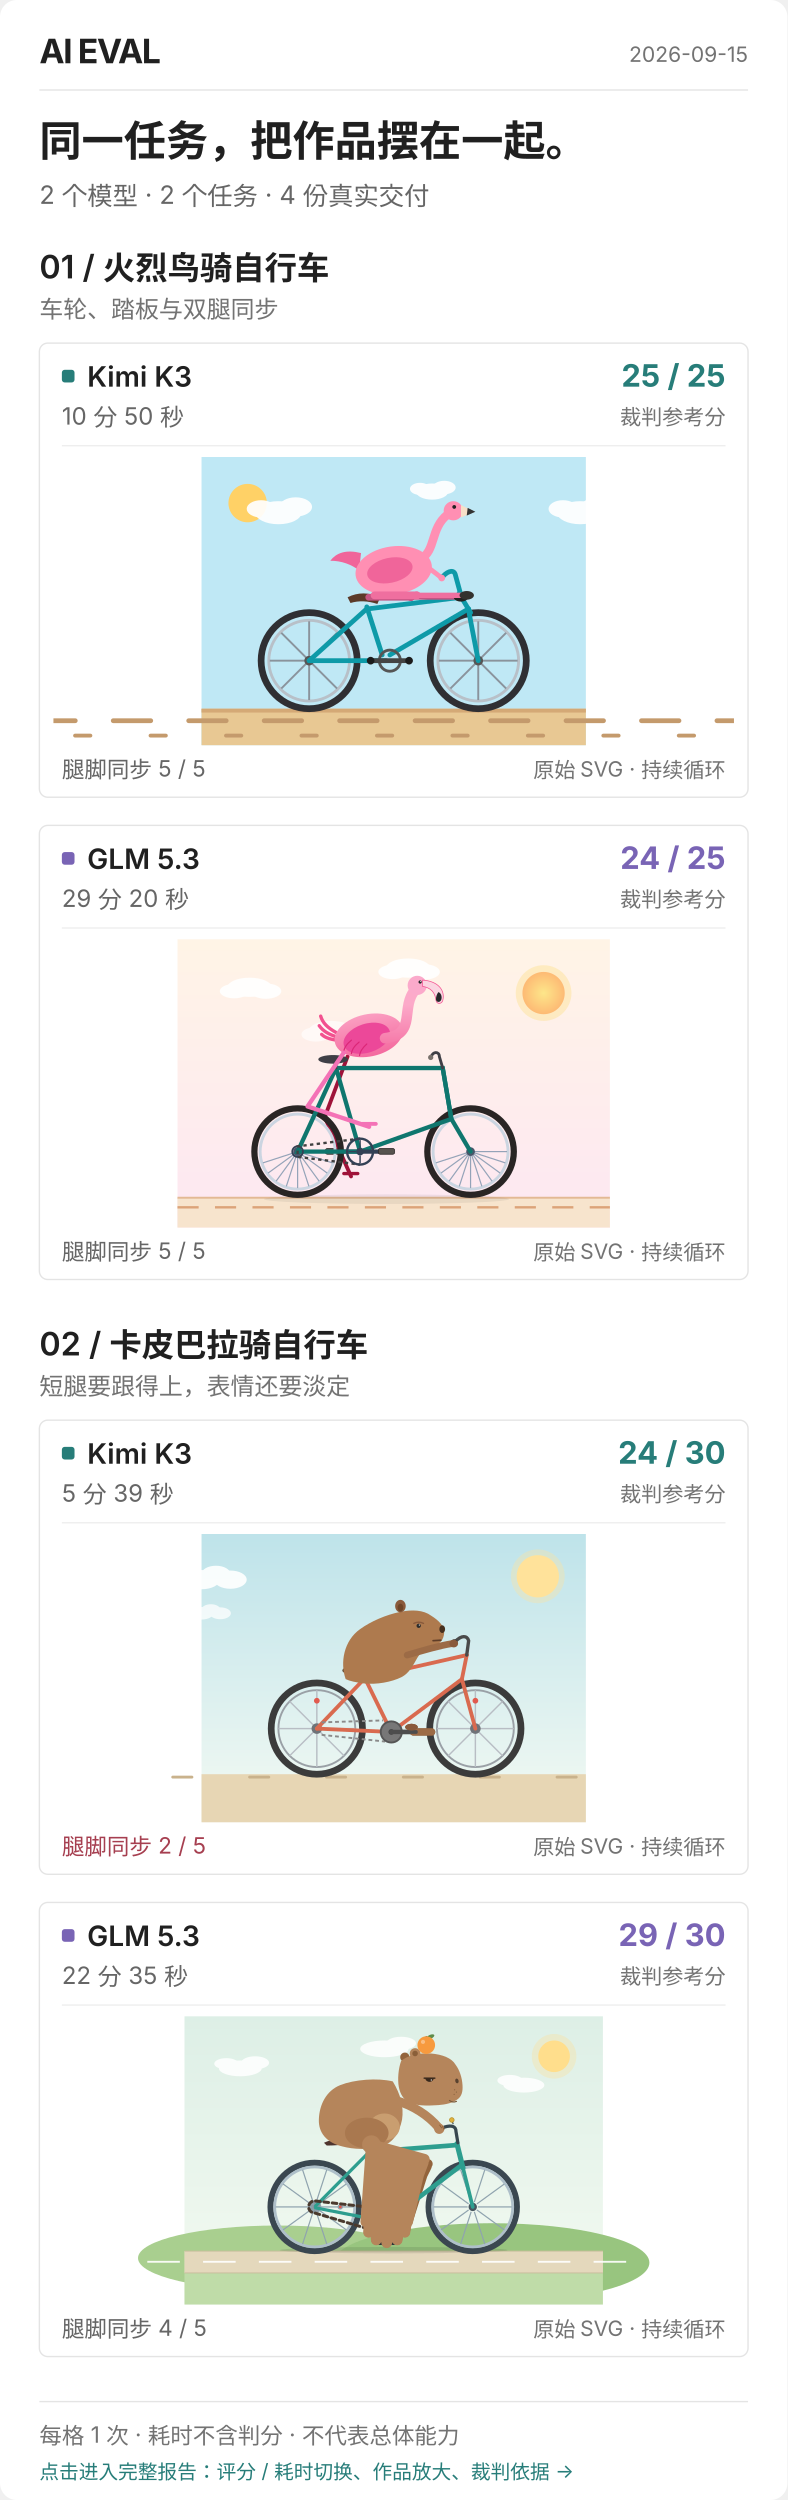
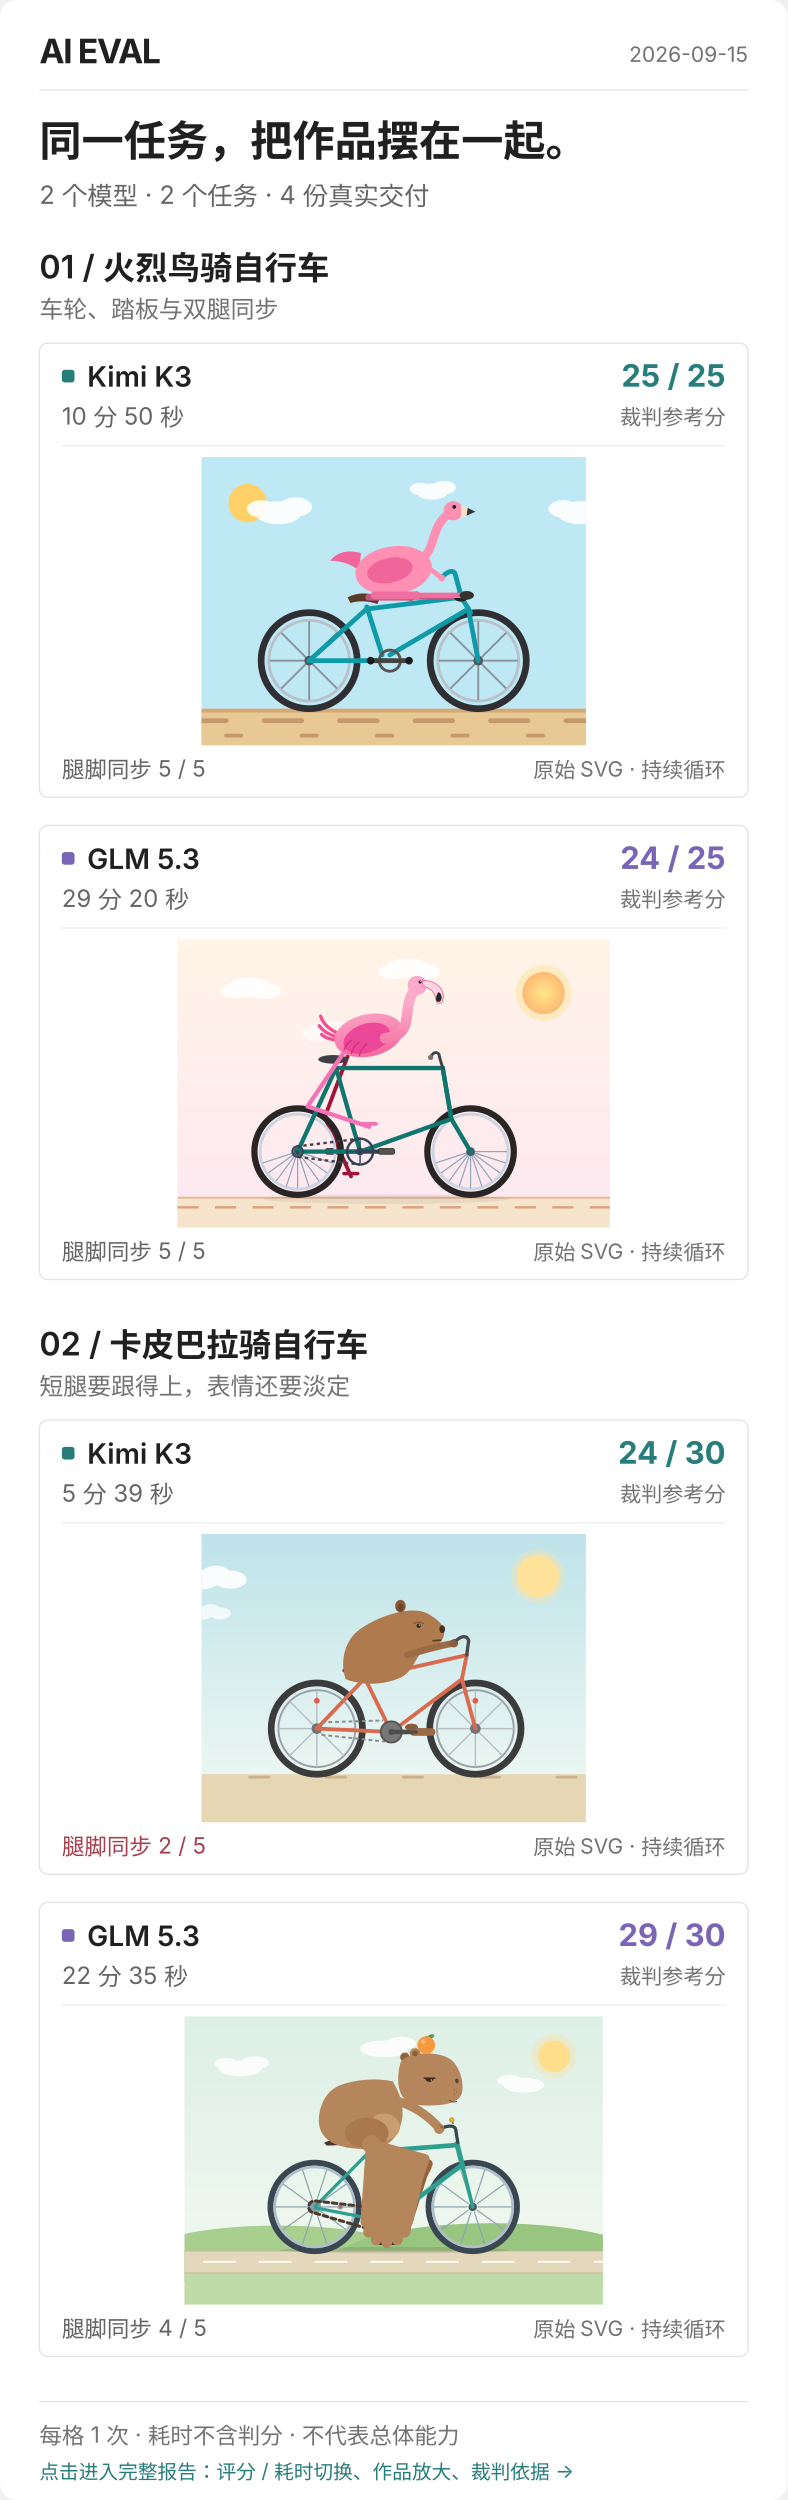
<svg xmlns="http://www.w3.org/2000/svg" viewBox="0 0 560 1778" width="560" height="1778" role="img" aria-labelledby="showcase-title showcase-description" font-family="-apple-system,BlinkMacSystemFont,Segoe UI,PingFang SC,Microsoft YaHei,sans-serif" fill="#202020">
  <rect width="560" height="1778" rx="12" fill="#ffffff" />
  <text x="28" y="45" font-size="24" font-weight="750" letter-spacing="-1">AI EVAL</text>
  <text x="532" y="44" font-size="15" fill="#737373" text-anchor="end">2026-09-15</text>
  <path d="M28 64H532" stroke="#e4e4e4" />
  <text x="28" y="111" font-size="30" font-weight="650">同一任务，把作品摆在一起。</text>
  <text x="28" y="145" font-size="18" fill="#666666">2 个模型 · 2 个任务 · 4 份真实交付</text>
  <text x="28" y="198" font-size="23" font-weight="600">01 / 火烈鸟骑自行车</text>
  <text x="28" y="226" font-size="17" fill="#737373">车轮、踏板与双腿同步</text>
  <g>
    <rect x="28" y="244" width="504" height="323" rx="6" fill="#ffffff" stroke="#e4e4e4" />
    <rect x="44" y="263" width="9" height="9" rx="2" fill="#277d79" />
    <text x="62" y="275" font-size="20" font-weight="600">Kimi K3</text>
    <text x="516" y="275" font-size="22" font-weight="650" text-anchor="end" fill="#277d79">25 / 25</text>
    <text x="44" y="302" font-size="17" fill="#666666">10 分 50 秒</text>
    <text x="516" y="302" font-size="15" fill="#737373" text-anchor="end">裁判参考分</text>
    <path d="M44 317H516" stroke="#eeeeee" />
-     <svg viewBox="0 0 400 300" width="484" height="205" x="38" y="325" fill="black" font-family="serif" preserveAspectRatio="xMidYMid meet">
+     <svg viewBox="0 0 400 300" width="273.333" height="205" x="143.333" y="325" overflow="hidden" fill="black" font-family="serif" preserveAspectRatio="xMidYMid meet">
      <rect width="400" height="300" fill="#bfe8f5" />
      <g fill="#ffd166">
        <circle cx="48" cy="48" r="20" />
      </g>
      <g>
        <animateTransform attributeName="transform" type="translate" values="0 0;-314.159 0" dur="8s" repeatCount="indefinite" />
        <g fill="#ffffff" opacity="0.92">
          <ellipse cx="-234.159" cy="58" rx="24.0" ry="12.0" />
          <ellipse cx="-216.159" cy="52.0" rx="17.0" ry="10.0" />
          <ellipse cx="-252.159" cy="54.0" rx="15.0" ry="9.0" />
        </g>
        <g fill="#ffffff" opacity="0.92">
          <ellipse cx="-74.159" cy="36" rx="16.8" ry="8.4" />
          <ellipse cx="-61.559" cy="31.8" rx="11.9" ry="7.0" />
          <ellipse cx="-86.759" cy="33.2" rx="10.5" ry="6.3" />
        </g>
        <g fill="#ffffff" opacity="0.92">
          <ellipse cx="80" cy="58" rx="24.0" ry="12.0" />
          <ellipse cx="98.0" cy="52.0" rx="17.0" ry="10.0" />
          <ellipse cx="62.0" cy="54.0" rx="15.0" ry="9.0" />
        </g>
        <g fill="#ffffff" opacity="0.92">
          <ellipse cx="240" cy="36" rx="16.8" ry="8.4" />
          <ellipse cx="252.6" cy="31.8" rx="11.9" ry="7.0" />
          <ellipse cx="227.4" cy="33.2" rx="10.5" ry="6.3" />
        </g>
        <g fill="#ffffff" opacity="0.92">
          <ellipse cx="394.159" cy="58" rx="24.0" ry="12.0" />
          <ellipse cx="412.159" cy="52.0" rx="17.0" ry="10.0" />
          <ellipse cx="376.159" cy="54.0" rx="15.0" ry="9.0" />
        </g>
        <g fill="#ffffff" opacity="0.92">
          <ellipse cx="554.159" cy="36" rx="16.8" ry="8.4" />
          <ellipse cx="566.759" cy="31.8" rx="11.9" ry="7.0" />
          <ellipse cx="541.559" cy="33.2" rx="10.5" ry="6.3" />
        </g>
        <g fill="#ffffff" opacity="0.92">
          <ellipse cx="708.319" cy="58" rx="24.0" ry="12.0" />
          <ellipse cx="726.319" cy="52.0" rx="17.0" ry="10.0" />
          <ellipse cx="690.319" cy="54.0" rx="15.0" ry="9.0" />
        </g>
        <g fill="#ffffff" opacity="0.92">
          <ellipse cx="868.319" cy="36" rx="16.8" ry="8.4" />
          <ellipse cx="880.919" cy="31.8" rx="11.9" ry="7.0" />
          <ellipse cx="855.719" cy="33.2" rx="10.5" ry="6.3" />
        </g>
      </g>
      <rect y="262" width="400" height="38" fill="#e8c893" />
      <rect y="262" width="400" height="4" fill="#d4a976" />
      <g fill="#c49a6c">
        <animateTransform attributeName="transform" type="translate" values="0 0;-314.159 0" dur="1s" repeatCount="indefinite" />
        <rect x="-330.00" y="272" width="44" height="5" rx="2.5" />
        <rect x="-290.73" y="288" width="20" height="4" rx="2" />
        <rect x="-251.46" y="272" width="44" height="5" rx="2.5" />
        <rect x="-212.19" y="288" width="20" height="4" rx="2" />
        <rect x="-172.92" y="272" width="44" height="5" rx="2.5" />
        <rect x="-133.65" y="288" width="20" height="4" rx="2" />
        <rect x="-94.38" y="272" width="44" height="5" rx="2.5" />
        <rect x="-55.11" y="288" width="20" height="4" rx="2" />
        <rect x="-15.84" y="272" width="44" height="5" rx="2.5" />
        <rect x="23.43" y="288" width="20" height="4" rx="2" />
        <rect x="62.70" y="272" width="44" height="5" rx="2.5" />
        <rect x="101.97" y="288" width="20" height="4" rx="2" />
        <rect x="141.24" y="272" width="44" height="5" rx="2.5" />
        <rect x="180.51" y="288" width="20" height="4" rx="2" />
        <rect x="219.78" y="272" width="44" height="5" rx="2.5" />
        <rect x="259.05" y="288" width="20" height="4" rx="2" />
        <rect x="298.32" y="272" width="44" height="5" rx="2.5" />
        <rect x="337.59" y="288" width="20" height="4" rx="2" />
        <rect x="376.86" y="272" width="44" height="5" rx="2.5" />
        <rect x="416.13" y="288" width="20" height="4" rx="2" />
        <rect x="455.40" y="272" width="44" height="5" rx="2.5" />
        <rect x="494.67" y="288" width="20" height="4" rx="2" />
        <rect x="533.94" y="272" width="44" height="5" rx="2.5" />
        <rect x="573.21" y="288" width="20" height="4" rx="2" />
        <rect x="612.48" y="272" width="44" height="5" rx="2.5" />
        <rect x="651.75" y="288" width="20" height="4" rx="2" />
      </g>
      <g stroke="#8a939c" stroke-width="2">
        <animateTransform attributeName="transform" type="rotate" values="0 112 212;360 112 212" dur="1s" repeatCount="indefinite" />
        <circle cx="112" cy="212" r="50" fill="none" stroke="#2f2f33" stroke-width="7" />
        <circle cx="112" cy="212" r="42" fill="none" stroke="#b8c0c8" stroke-width="3" />
        <line x1="112" y1="212" x2="153.0" y2="212.0" />
        <line x1="112" y1="212" x2="141.0" y2="241.0" />
        <line x1="112" y1="212" x2="112.0" y2="253.0" />
        <line x1="112" y1="212" x2="83.0" y2="241.0" />
        <line x1="112" y1="212" x2="71.0" y2="212.0" />
        <line x1="112" y1="212" x2="83.0" y2="183.0" />
        <line x1="112" y1="212" x2="112.0" y2="171.0" />
        <line x1="112" y1="212" x2="141.0" y2="183.0" />
        <circle cx="112" cy="212" r="5" fill="#555" stroke="none" />
      </g>
      <g stroke="#8a939c" stroke-width="2">
        <animateTransform attributeName="transform" type="rotate" values="0 288 212;360 288 212" dur="1s" repeatCount="indefinite" />
        <circle cx="288" cy="212" r="50" fill="none" stroke="#2f2f33" stroke-width="7" />
        <circle cx="288" cy="212" r="42" fill="none" stroke="#b8c0c8" stroke-width="3" />
        <line x1="288" y1="212" x2="329.0" y2="212.0" />
        <line x1="288" y1="212" x2="317.0" y2="241.0" />
        <line x1="288" y1="212" x2="288.0" y2="253.0" />
        <line x1="288" y1="212" x2="259.0" y2="241.0" />
        <line x1="288" y1="212" x2="247.0" y2="212.0" />
        <line x1="288" y1="212" x2="259.0" y2="183.0" />
        <line x1="288" y1="212" x2="288.0" y2="171.0" />
        <line x1="288" y1="212" x2="317.0" y2="183.0" />
        <circle cx="288" cy="212" r="5" fill="#555" stroke="none" />
      </g>
      <g stroke="#0e9aa8" stroke-width="5" stroke-linecap="round" fill="none">
        <line x1="188" y1="206" x2="172" y2="156" />
        <line x1="174" y1="158" x2="270" y2="146" />
        <line x1="196" y1="206" x2="278" y2="158" />
        <line x1="112" y1="212" x2="192" y2="212" />
        <line x1="112" y1="212" x2="172" y2="158" />
        <line x1="268" y1="142" x2="280" y2="162" />
        <line x1="278" y1="160" x2="288" y2="212" />
        <path d="M270,144 L264,122 C262,116 254,120 250,126" />
      </g>
      <path d="M152,146 Q168,138 186,146 L183,153 Q168,148 155,152 Z" fill="#5b3a29" />
      <g transform="translate(174 146)">
        <g>
          <animateTransform attributeName="transform" type="rotate" values="140.08;144.21;146.32;145.94;142.84;137.35;130.34;122.91;115.87;109.66;104.38;100.01;96.5;93.85;92.14;91.6;92.57;95.4;100.09;106.24;113.27;120.63;127.83;134.46;140.08" dur="2s" repeatCount="indefinite" />
          <line x1="0" y1="0" x2="44" y2="0" stroke="#c45583" stroke-width="7" stroke-linecap="round" />
          <g transform="translate(44 0)">
            <g>
              <animateTransform attributeName="transform" type="rotate" values="-93.51;-101.77;-108.9;-114.38;-117.69;-118.42;-116.47;-112.11;-105.8;-98.1;-89.47;-80.35;-71.13;-62.21;-54.12;-47.54;-43.37;-42.43;-44.92;-50.31;-57.68;-66.23;-75.34;-84.57;-93.51" dur="2s" repeatCount="indefinite" />
              <line x1="0" y1="0" x2="52" y2="0" stroke="#c45583" stroke-width="5" stroke-linecap="round" />
              <ellipse cx="52" cy="0" rx="7.5" ry="4.5" fill="#22221f" />
            </g>
          </g>
          <circle cx="44" cy="0" r="4" fill="#c45583" />
        </g>
      </g>
      <g transform="translate(196 212)">
        <g>
          <animateTransform attributeName="transform" type="rotate" values="0;360" dur="2s" repeatCount="indefinite" />
          <circle r="11" fill="none" stroke="#555" stroke-width="3" />
          <line x1="-20" y1="0" x2="20" y2="0" stroke="#444" stroke-width="5" stroke-linecap="round" />
          <circle cx="20" cy="0" r="4" fill="#1c1c1c" />
          <circle cx="-20" cy="0" r="4" fill="#1c1c1c" />
        </g>
      </g>
      <g>
        <path d="M166 100 C150 96 140 100 134 108 C146 108 156 112 164 118 Z" fill="#f0659a" />
        <ellipse cx="200" cy="118" rx="40" ry="25" transform="rotate(-8 200 118)" fill="#ff8fb3" />
        <ellipse cx="196" cy="118" rx="24" ry="13" transform="rotate(-12 196 118)" fill="#f0659a" />
        <path d="M222,106 C232,112 240,118 250,126" stroke="#ff8fb3" stroke-width="5" stroke-linecap="round" fill="none" />
        <circle cx="250" cy="126" r="3.5" fill="#ff8fb3" />
      </g>
      <g>
        <animateTransform attributeName="transform" type="rotate" values="0 228 106;2 228 106;0 228 106;-2 228 106;0 228 106" keyTimes="0;0.25;0.5;0.75;1" dur="2s" repeatCount="indefinite" />
        <path d="M228,106 C244,98 238,74 256,60" stroke="#ff8fb3" stroke-width="9" stroke-linecap="round" fill="none" />
        <circle cx="262" cy="56" r="10" fill="#ff8fb3" />
        <path d="M270,50 L284,57 L270,63 Z" fill="#f6dfc8" />
        <path d="M277,53 L285,57 L276,61 Z" fill="#333" />
        <circle cx="263" cy="52" r="2" fill="#222" />
      </g>
      <g transform="translate(180 144)">
        <g>
          <animateTransform attributeName="transform" type="rotate" values="102.56;99.56;97.44;96.4;96.74;98.87;102.94;108.69;115.53;122.87;130.2;137.1;143.13;147.84;150.72;151.25;149.11;144.4;137.83;130.46;123.23;116.71;111.1;106.4;102.56" dur="2s" repeatCount="indefinite" />
          <line x1="0" y1="0" x2="44" y2="0" stroke="#ef6f9f" stroke-width="8" stroke-linecap="round" />
          <g transform="translate(44 0)">
            <g>
              <animateTransform attributeName="transform" type="rotate" values="-73.76;-64.61;-56.07;-48.77;-43.57;-41.39;-42.75;-47.33;-54.22;-62.53;-71.58;-80.87;-90;-98.57;-106.17;-112.29;-116.41;-118.07;-117.04;-113.46;-107.76;-100.46;-92.08;-83.04;-73.76" dur="2s" repeatCount="indefinite" />
              <line x1="0" y1="0" x2="52" y2="0" stroke="#ef6f9f" stroke-width="5.5" stroke-linecap="round" />
              <ellipse cx="52" cy="0" rx="7.5" ry="4.5" fill="#33322e" />
            </g>
          </g>
          <circle cx="44" cy="0" r="4" fill="#ef6f9f" />
        </g>
      </g>
    </svg>
    <text x="44" y="553" font-size="16" fill="#666666">腿脚同步  5 / 5</text>
    <text x="516" y="553" font-size="15" fill="#737373" text-anchor="end">原始 SVG · 持续循环</text>
  </g>
  <g>
    <rect x="28" y="587" width="504" height="323" rx="6" fill="#ffffff" stroke="#e4e4e4" />
    <rect x="44" y="606" width="9" height="9" rx="2" fill="#7964b5" />
    <text x="62" y="618" font-size="20" font-weight="600">GLM 5.3</text>
    <text x="516" y="618" font-size="22" font-weight="650" text-anchor="end" fill="#7964b5">24 / 25</text>
    <text x="44" y="645" font-size="17" fill="#666666">29 分 20 秒</text>
    <text x="516" y="645" font-size="15" fill="#737373" text-anchor="end">裁判参考分</text>
    <path d="M44 660H516" stroke="#eeeeee" />
-     <svg viewBox="0 0 900 600" width="484" height="205" role="img" aria-labelledby="c0-r1-t c0-r1-d" x="38" y="668" fill="black" font-family="serif" preserveAspectRatio="xMidYMid meet">
+     <svg viewBox="0 0 900 600" width="307.5" height="205" role="img" aria-labelledby="c0-r1-t c0-r1-d" x="126.25" y="668" overflow="hidden" fill="black" font-family="serif" preserveAspectRatio="xMidYMid meet">
      <defs>
        <linearGradient id="c0-r1-sky" x1="0" y1="0" x2="0" y2="1">
          <stop offset="0" stop-color="#FFF4E6" />
          <stop offset="1" stop-color="#FDE7F2" />
        </linearGradient>
        <linearGradient id="c0-r1-body" gradientUnits="userSpaceOnUse" x1="0" y1="136" x2="0" y2="266">
          <stop offset="0" stop-color="#FCAAC9" />
          <stop offset="1" stop-color="#F25D96" />
        </linearGradient>
        <radialGradient id="c0-r1-sunG">
          <stop offset="0" stop-color="#FDE68A" />
          <stop offset="1" stop-color="#FDBA74" />
        </radialGradient>
        <g id="c0-r1-cloud">
          <ellipse cx="0" cy="0" rx="46" ry="20" />
          <ellipse cx="-32" cy="8" rx="30" ry="15" />
          <ellipse cx="34" cy="8" rx="32" ry="16" />
        </g>
      </defs>
      <rect width="900" height="600" fill="url(#c0-r1-sky)" />
      <circle cx="762" cy="112" r="58" fill="#FCD34D" opacity="0.25" />
      <circle cx="762" cy="112" r="44" fill="url(#c0-r1-sunG)">
        <animate attributeName="r" values="44;47;44" keyTimes="0;.5;1" dur="7s" calcMode="spline" keySplines=".4 0 .6 1;.4 0 .6 1" repeatCount="indefinite" />
      </circle>
      <g fill="#FFFFFF" opacity="0.9">
        <g>
          <animateTransform attributeName="transform" type="translate" values="0 0;-900 0" dur="26s" repeatCount="indefinite" />
          <use href="#c0-r1-cloud" x="150" y="100" />
          <use href="#c0-r1-cloud" x="1050" y="100" />
          <use href="#c0-r1-cloud" x="480" y="60" />
          <use href="#c0-r1-cloud" x="1380" y="60" />
        </g>
        <g opacity="0.7">
          <animateTransform attributeName="transform" type="translate" values="0 0;-900 0" dur="44s" repeatCount="indefinite" />
          <use href="#c0-r1-cloud" x="320" y="190" />
          <use href="#c0-r1-cloud" x="1220" y="190" />
        </g>
      </g>
      <rect y="538" width="900" height="62" fill="#F7E4CD" />
      <path d="M0 538 H900" stroke="#E3B994" stroke-width="4" />
      <path d="M0 558 H900" stroke="#DCA379" stroke-width="5" stroke-dasharray="44 34">
        <animate attributeName="stroke-dashoffset" values="0;78" dur="0.21s" repeatCount="indefinite" />
      </path>
      <ellipse cx="435" cy="541" rx="255" ry="10" fill="#000" opacity="0.06" />
      <g>
        <animateTransform attributeName="transform" type="rotate" values="-70.0 380.0 442.0;290.0 380.0 442.0" dur="1.5s" repeatCount="indefinite" />
        <line x1="380.0" y1="442.0" x2="325.0" y2="442.0" stroke="#475569" stroke-width="9" stroke-linecap="round" />
        <g>
          <animateTransform attributeName="transform" type="rotate" values="70.0 325.0 442.0;-290.0 325.0 442.0" dur="1.5s" repeatCount="indefinite" />
          <rect x="308.0" y="435.5" width="34" height="12" rx="4" fill="#57534E" stroke="#292524" stroke-width="1.5" />
        </g>
      </g>
      <g stroke="#9F1239" fill="none" stroke-linecap="round" stroke-linejoin="round">
        <polyline points="354,244 306.4,370.3 361.2,493.7" stroke-width="8">
          <animate attributeName="points" values="354,244 306.4,370.3 361.2,493.7;354,244 285.5,360.3 342.8,482.6;354,244 266.1,346.4 330.2,465.2;354,244 251.1,331.4 325.1,444.4;354,244 242,319.4 328.3,423.2;354,244 239,314.7 339.4,404.8;354,244 242.5,320.2 356.8,392.2;354,244 253.4,334.1 377.6,387.1;354,244 270.1,349.7 398.8,390.3;354,244 288.1,361.8 417.2,401.4;354,244 304.2,369.5 429.8,418.8;354,244 317,373.8 434.9,439.6;354,244 326.5,376.2 431.7,460.8;354,244 332.1,377.2 420.6,479.2;354,244 332,377.2 403.2,491.8;354,244 323.5,375.5 382.4,496.9;354,244 306.4,370.3 361.2,493.7" keyTimes="0;0.062;0.125;0.188;0.25;0.312;0.375;0.438;0.5;0.562;0.625;0.688;0.75;0.812;0.875;0.938;1" dur="1.5s" repeatCount="indefinite" />
        </polyline>
        <polyline points="346.2,487.7 375.2,487.7" stroke-width="7">
          <animate attributeName="points" values="346.2,487.7 375.2,487.7;327.8,476.6 356.8,476.6;315.2,459.2 344.2,459.2;310.1,438.4 339.1,438.4;313.3,417.2 342.3,417.2;324.4,398.8 353.4,398.8;341.8,386.2 370.8,386.2;362.6,381.1 391.6,381.1;383.8,384.3 412.8,384.3;402.2,395.4 431.2,395.4;414.8,412.8 443.8,412.8;419.9,433.6 448.9,433.6;416.7,454.8 445.7,454.8;405.6,473.2 434.6,473.2;388.2,485.8 417.2,485.8;367.4,490.9 396.4,490.9;346.2,487.7 375.2,487.7" keyTimes="0;0.062;0.125;0.188;0.25;0.312;0.375;0.438;0.5;0.562;0.625;0.688;0.75;0.812;0.875;0.938;1" dur="1.5s" repeatCount="indefinite" />
        </polyline>
      </g>
      <g>
        <circle cx="250.0" cy="442.0" r="90" fill="none" stroke="#292524" stroke-width="13" />
        <circle cx="250.0" cy="442.0" r="78" fill="none" stroke="#CBD5E1" stroke-width="6" />
        <g stroke="#94A3B8" stroke-width="2.5">
          <animateTransform attributeName="transform" type="rotate" values="0 250.0 442.0;360 250.0 442.0" dur="0.75s" repeatCount="indefinite" />
          <line x1="250.0" y1="442.0" x2="326" y2="442" />
          <line x1="250.0" y1="442.0" x2="322.3" y2="465.5" />
          <line x1="250.0" y1="442.0" x2="311.5" y2="486.7" />
          <line x1="250.0" y1="442.0" x2="294.7" y2="503.5" />
          <line x1="250.0" y1="442.0" x2="273.5" y2="514.3" />
          <line x1="250.0" y1="442.0" x2="250" y2="518" />
          <line x1="250.0" y1="442.0" x2="226.5" y2="514.3" />
          <line x1="250.0" y1="442.0" x2="205.3" y2="503.5" />
          <line x1="250.0" y1="442.0" x2="188.5" y2="486.7" />
          <line x1="250.0" y1="442.0" x2="177.7" y2="465.5" />
        </g>
        <circle cx="250.0" cy="442.0" r="9" fill="#475569" />
        <circle cx="250.0" cy="442.0" r="3.5" fill="#94A3B8" />
      </g>
      <g>
        <circle cx="610.0" cy="442.0" r="90" fill="none" stroke="#292524" stroke-width="13" />
        <circle cx="610.0" cy="442.0" r="78" fill="none" stroke="#CBD5E1" stroke-width="6" />
        <g stroke="#94A3B8" stroke-width="2.5">
          <animateTransform attributeName="transform" type="rotate" values="0 610.0 442.0;360 610.0 442.0" dur="0.75s" repeatCount="indefinite" />
          <line x1="610.0" y1="442.0" x2="686" y2="442" />
          <line x1="610.0" y1="442.0" x2="682.3" y2="465.5" />
          <line x1="610.0" y1="442.0" x2="671.5" y2="486.7" />
          <line x1="610.0" y1="442.0" x2="654.7" y2="503.5" />
          <line x1="610.0" y1="442.0" x2="633.5" y2="514.3" />
          <line x1="610.0" y1="442.0" x2="610" y2="518" />
          <line x1="610.0" y1="442.0" x2="586.5" y2="514.3" />
          <line x1="610.0" y1="442.0" x2="565.3" y2="503.5" />
          <line x1="610.0" y1="442.0" x2="548.5" y2="486.7" />
          <line x1="610.0" y1="442.0" x2="537.7" y2="465.5" />
        </g>
        <circle cx="610.0" cy="442.0" r="9" fill="#475569" />
        <circle cx="610.0" cy="442.0" r="3.5" fill="#94A3B8" />
      </g>
      <g stroke="#0F766E" stroke-width="9" stroke-linecap="round" fill="none">
        <path d="M250 442 L380 442 L330 268 Z" />
        <path d="M330 268 L552 268 L570 374 L380 442" />
        <path d="M552 268 L570 374 L610 442" />
      </g>
      <g stroke="#3F3F46" stroke-width="6" stroke-linecap="round" fill="none">
        <path d="M552 268 L545 244 C545 233 531 233 528 245" />
        <path d="M330 268 L327 254" />
      </g>
      <circle cx="527" cy="246" r="5.5" fill="#78716C" />
      <ellipse cx="324" cy="250" rx="31" ry="9" fill="#3F3F46" />
      <circle cx="250" cy="442" r="11" fill="none" stroke="#334155" stroke-width="4" />
      <path d="M380 415 L250 431 L250 453 L380 469" fill="none" stroke="#404040" stroke-width="5" stroke-dasharray="7 7">
        <animate attributeName="stroke-dashoffset" values="0;28" dur="0.25s" repeatCount="indefinite" />
      </path>
      <g>
        <animateTransform attributeName="transform" type="rotate" values="-70.0 380.0 442.0;290.0 380.0 442.0" dur="1.5s" repeatCount="indefinite" />
        <circle cx="380.0" cy="442.0" r="27" fill="none" stroke="#334155" stroke-width="5" />
        <circle cx="380.0" cy="442.0" r="8" fill="#334155" />
        <g stroke="#334155" stroke-width="3">
          <line x1="388.0" y1="442.0" x2="404.0" y2="442.0" />
          <line x1="372.0" y1="442.0" x2="356.0" y2="442.0" />
          <line x1="380.0" y1="450.0" x2="380.0" y2="466.0" />
          <line x1="380.0" y1="434.0" x2="380.0" y2="418.0" />
        </g>
        <line x1="380.0" y1="442.0" x2="435.0" y2="442.0" stroke="#334155" stroke-width="9" stroke-linecap="round" />
        <g>
          <animateTransform attributeName="transform" type="rotate" values="70.0 435.0 442.0;-290.0 435.0 442.0" dur="1.5s" repeatCount="indefinite" />
          <rect x="418.0" y="435.5" width="34" height="12" rx="4" fill="#57534E" stroke="#292524" stroke-width="1.5" />
        </g>
      </g>
      <g>
        <g stroke="#F2518F" stroke-width="7" stroke-linecap="round" fill="none">
          <path d="M330 194 C312 184 302 174 298 160" />
          <path d="M334 204 C314 198 303 191 295 180" />
          <path d="M339 211 C321 209 308 206 300 198" />
        </g>
        <ellipse cx="398" cy="200" rx="72" ry="44" transform="rotate(-12 398 200)" fill="url(#c0-r1-body)" />
        <g>
          <animateTransform attributeName="transform" type="rotate" values="0 352 196;4 352 196;0 352 196" keyTimes="0;.5;1" dur="1.5s" calcMode="spline" keySplines=".4 0 .6 1;.4 0 .6 1" repeatCount="indefinite" />
          <ellipse cx="394" cy="206" rx="50" ry="30" transform="rotate(-18 394 206)" fill="#EC4899" />
          <g fill="none" stroke="#DB2777" stroke-width="2.5" stroke-linecap="round">
            <path d="M362 210 C352 218 347 226 346 234" />
            <path d="M378 214 C368 222 363 230 362 238" />
            <path d="M394 218 C385 226 380 234 379 242" />
          </g>
        </g>
        <g>
          <animateTransform attributeName="transform" type="rotate" values="0 460 168;2.4 460 168;0 460 168;-1.8 460 168;0 460 168" keyTimes="0;.28;.55;.8;1" dur="3.2s" calcMode="spline" keySplines=".4 0 .6 1;.4 0 .6 1;.4 0 .6 1;.4 0 .6 1" repeatCount="indefinite" />
          <path d="M432 206 C500 198 462 140 496 104" fill="none" stroke="url(#c0-r1-body)" stroke-width="22" stroke-linecap="round" />
          <circle cx="499" cy="96" r="20" fill="#FBAACB" />
          <path d="M510 85 C542 87 558 106 552 128 C549 136 539 135 538 127 C536 110 527 101 510 98 Z" fill="#FBD5E1" stroke="#F2518F" stroke-width="1.5" />
          <path d="M543 110 C549 112 551 120 549 126 C546 133 538 131 538 125 C538 119 540 114 543 110 Z" fill="#27272A" />
          <circle cx="505" cy="89" r="3.4" fill="#27272A" />
          <circle cx="506.2" cy="87.8" r="1.1" fill="#FFF" />
        </g>
      </g>
      <g stroke="#F472B6" fill="none" stroke-linecap="round" stroke-linejoin="round">
        <polyline points="346,236 270.6,348 398.8,390.3" stroke-width="9">
          <animate attributeName="points" values="346,236 270.6,348 398.8,390.3;346,236 289.2,358.5 417.2,401.4;346,236 306,364.9 429.8,418.8;346,236 320.2,368.5 434.9,439.6;346,236 331.6,370.2 431.7,460.8;346,236 339.9,370.9 420.6,479.2;346,236 343.1,371 403.2,491.8;346,236 335,370.5 382.4,496.9;346,236 314.1,367.2 361.2,493.7;346,236 289.4,358.6 342.8,482.6;346,236 267.4,345.7 330.2,465.2;346,236 250.8,331.7 325.1,444.4;346,236 240.7,320.5 328.3,423.2;346,236 237.5,316.3 339.4,404.8;346,236 241.6,321.6 356.8,392.2;346,236 253.4,334.2 377.6,387.1;346,236 270.6,348 398.8,390.3" keyTimes="0;0.062;0.125;0.188;0.25;0.312;0.375;0.438;0.5;0.562;0.625;0.688;0.75;0.812;0.875;0.938;1" dur="1.5s" repeatCount="indefinite" />
        </polyline>
        <polyline points="383.8,384.3 412.8,384.3" stroke-width="8">
          <animate attributeName="points" values="383.8,384.3 412.8,384.3;402.2,395.4 431.2,395.4;414.8,412.8 443.8,412.8;419.9,433.6 448.9,433.6;416.7,454.8 445.7,454.8;405.6,473.2 434.6,473.2;388.2,485.8 417.2,485.8;367.4,490.9 396.4,490.9;346.2,487.7 375.2,487.7;327.8,476.6 356.8,476.6;315.2,459.2 344.2,459.2;310.1,438.4 339.1,438.4;313.3,417.2 342.3,417.2;324.4,398.8 353.4,398.8;341.8,386.2 370.8,386.2;362.6,381.1 391.6,381.1;383.8,384.3 412.8,384.3" keyTimes="0;0.062;0.125;0.188;0.25;0.312;0.375;0.438;0.5;0.562;0.625;0.688;0.75;0.812;0.875;0.938;1" dur="1.5s" repeatCount="indefinite" />
        </polyline>
      </g>
    </svg>
    <text x="44" y="896" font-size="16" fill="#666666">腿脚同步  5 / 5</text>
    <text x="516" y="896" font-size="15" fill="#737373" text-anchor="end">原始 SVG · 持续循环</text>
  </g>
  <text x="28" y="964" font-size="23" font-weight="600">02 / 卡皮巴拉骑自行车</text>
  <text x="28" y="992" font-size="17" fill="#737373">短腿要跟得上，表情还要淡定</text>
  <g>
    <rect x="28" y="1010" width="504" height="323" rx="6" fill="#ffffff" stroke="#e4e4e4" />
    <rect x="44" y="1029" width="9" height="9" rx="2" fill="#277d79" />
    <text x="62" y="1041" font-size="20" font-weight="600">Kimi K3</text>
    <text x="516" y="1041" font-size="22" font-weight="650" text-anchor="end" fill="#277d79">24 / 30</text>
    <text x="44" y="1068" font-size="17" fill="#666666">5 分 39 秒</text>
    <text x="516" y="1068" font-size="15" fill="#737373" text-anchor="end">裁判参考分</text>
    <path d="M44 1083H516" stroke="#eeeeee" />
-     <svg viewBox="0 0 800 600" width="484" height="205" x="38" y="1091" fill="black" font-family="serif" preserveAspectRatio="xMidYMid meet">
+     <svg viewBox="0 0 800 600" width="273.333" height="205" x="143.333" y="1091" overflow="hidden" fill="black" font-family="serif" preserveAspectRatio="xMidYMid meet">
      <defs>
        <linearGradient id="c1-r0-sky" x1="0" y1="0" x2="0" y2="1">
          <stop offset="0" stop-color="#BEE3EA" />
          <stop offset="1" stop-color="#F4FAF3" />
        </linearGradient>
      </defs>
      <rect width="800" height="600" fill="url(#c1-r0-sky)" />
      <circle cx="700" cy="88" r="44" fill="#FFE29A" />
      <circle cx="700" cy="88" r="56" fill="#FFE29A" opacity="0.35" />
      <g fill="#FFFFFF" opacity="0.9">
        <animateTransform attributeName="transform" type="translate" from="-260 0" to="880 0" dur="32s" repeatCount="indefinite" />
        <g transform="translate(0,95)">
          <ellipse cx="0" cy="0" rx="38" ry="20" />
          <ellipse cx="30" cy="-12" rx="30" ry="17" />
          <ellipse cx="60" cy="0" rx="34" ry="19" />
        </g>
      </g>
      <g fill="#FFFFFF" opacity="0.75">
        <animateTransform attributeName="transform" type="translate" from="-260 0" to="880 0" dur="47s" begin="-21s" repeatCount="indefinite" />
        <g transform="translate(0,165) scale(0.65)">
          <ellipse cx="0" cy="0" rx="38" ry="20" />
          <ellipse cx="30" cy="-12" rx="30" ry="17" />
          <ellipse cx="60" cy="0" rx="34" ry="19" />
        </g>
      </g>
      <rect x="0" y="500" width="800" height="100" fill="#E7D6B4" />
      <line x1="-60" y1="506" x2="860" y2="506" stroke="#C9B28C" stroke-width="6" stroke-linecap="round" stroke-dasharray="40 120">
        <animate attributeName="stroke-dashoffset" from="0" to="160" dur="1.1s" repeatCount="indefinite" />
      </line>
      <g transform="translate(240,405)">
        <circle r="95" fill="none" stroke="#3B3B3B" stroke-width="14" />
        <circle r="80" fill="none" stroke="#9AA0A6" stroke-width="4" />
        <g stroke="#B8BDC4" stroke-width="3">
          <animateTransform attributeName="transform" type="rotate" from="0" to="360" dur="0.9s" repeatCount="indefinite" />
          <line x1="80" y1="0" x2="-80" y2="0" />
          <line x1="56.6" y1="56.6" x2="-56.6" y2="-56.6" />
          <line x1="0" y1="80" x2="0" y2="-80" />
          <line x1="56.6" y1="-56.6" x2="-56.6" y2="56.6" />
          <circle cx="0" cy="-58" r="6" fill="#E15A4E" stroke="none" />
        </g>
        <circle r="11" fill="#6E7378" />
      </g>
      <g transform="translate(570,405)">
        <circle r="95" fill="none" stroke="#3B3B3B" stroke-width="14" />
        <circle r="80" fill="none" stroke="#9AA0A6" stroke-width="4" />
        <g stroke="#B8BDC4" stroke-width="3">
          <animateTransform attributeName="transform" type="rotate" from="0" to="360" dur="0.9s" repeatCount="indefinite" />
          <line x1="80" y1="0" x2="-80" y2="0" />
          <line x1="56.6" y1="56.6" x2="-56.6" y2="-56.6" />
          <line x1="0" y1="80" x2="0" y2="-80" />
          <line x1="56.6" y1="-56.6" x2="-56.6" y2="56.6" />
          <circle cx="0" cy="-58" r="6" fill="#E15A4E" stroke="none" />
        </g>
        <circle r="11" fill="#6E7378" />
      </g>
      <g stroke="#D96A4F" stroke-width="8" stroke-linecap="round" fill="none">
        <line x1="240" y1="405" x2="395" y2="412" />
        <line x1="395" y1="412" x2="542" y2="302" />
        <line x1="542" y1="302" x2="552" y2="252" />
        <line x1="552" y1="252" x2="340" y2="300" />
        <line x1="395" y1="412" x2="340" y2="300" />
        <line x1="240" y1="405" x2="340" y2="300" />
        <line x1="542" y1="302" x2="570" y2="405" />
      </g>
      <path d="M552,252 L556,222 C553,211 541,210 528,224" fill="none" stroke="#4A4A4A" stroke-width="7" stroke-linecap="round" />
      <circle cx="526" cy="226" r="7" fill="#333333" />
      <line x1="340" y1="300" x2="330" y2="288" stroke="#4A4A4A" stroke-width="6" stroke-linecap="round" />
      <ellipse cx="320" cy="284" rx="27" ry="9" fill="#5A4632" />
      <line x1="250" y1="392" x2="378" y2="388" stroke="#8A8A8A" stroke-width="4" stroke-dasharray="8 6">
        <animate attributeName="stroke-dashoffset" from="0" to="14" dur="0.7s" repeatCount="indefinite" />
      </line>
      <line x1="250" y1="418" x2="382" y2="432" stroke="#8A8A8A" stroke-width="4" stroke-dasharray="8 6">
        <animate attributeName="stroke-dashoffset" from="0" to="-14" dur="0.7s" repeatCount="indefinite" />
      </line>
      <g transform="translate(395,412)">
        <g>
          <animateTransform attributeName="transform" type="rotate" from="0" to="360" dur="1.8s" begin="-0.9s" repeatCount="indefinite" />
          <line x1="0" y1="0" x2="42" y2="0" stroke="#333333" stroke-width="9" stroke-linecap="round" />
          <line x1="46" y1="0" x2="84" y2="0" stroke="#7C5233" stroke-width="15" stroke-linecap="round" />
          <g transform="translate(42,0)">
            <g>
              <animateTransform attributeName="transform" type="rotate" from="0" to="-360" dur="1.8s" begin="-0.9s" repeatCount="indefinite" />
              <rect x="-13" y="-4" width="26" height="8" rx="3" fill="#333333" />
              <ellipse cx="0" cy="-10" rx="13" ry="7" fill="#7C5233" />
            </g>
          </g>
        </g>
      </g>
      <circle cx="395" cy="412" r="22" fill="#777777" stroke="#555555" stroke-width="4" />
      <circle cx="395" cy="412" r="6" fill="#444444" />
      <path fill="#AE7A4E" d="M300,302     C288,268 296,222 330,198     C352,182 384,168 414,162     C438,157 462,158 478,170     C494,180 506,192 505,206     C504,220 496,230 482,233     C468,236 456,246 449,258     C440,274 432,290 416,298     C396,308 364,314 338,311     C322,309 308,306 300,302 Z" />
      <ellipse cx="414" cy="150" rx="11" ry="13" fill="#8A5A3B" />
      <ellipse cx="414" cy="153" rx="6" ry="8" fill="#6F4527" />
      <circle cx="452" cy="191" r="4.5" fill="#2B2B2B" />
      <circle cx="453.5" cy="189.5" r="1.4" fill="#FFFFFF" opacity="0.8" />
      <path d="M442,186 Q452,181 462,186" fill="none" stroke="#8A5A3B" stroke-width="3" stroke-linecap="round" />
      <ellipse cx="501" cy="198" rx="6" ry="8" fill="#46301F" />
      <line x1="482" y1="222" x2="498" y2="221" stroke="#5F3D27" stroke-width="3.5" stroke-linecap="round" />
      <path d="M428,252 C462,242 496,232 522,228" fill="none" stroke="#9C6B46" stroke-width="14" stroke-linecap="round" />
      <ellipse cx="525" cy="228" rx="9" ry="8" fill="#8A5A3B" />
      <g transform="translate(395,412)">
        <g>
          <animateTransform attributeName="transform" type="rotate" from="0" to="360" dur="1.8s" repeatCount="indefinite" />
          <line x1="0" y1="0" x2="42" y2="0" stroke="#4D4D4D" stroke-width="9" stroke-linecap="round" />
          <line x1="46" y1="0" x2="84" y2="0" stroke="#9C6B46" stroke-width="15" stroke-linecap="round" />
          <g transform="translate(42,0)">
            <g>
              <animateTransform attributeName="transform" type="rotate" from="0" to="-360" dur="1.8s" repeatCount="indefinite" />
              <rect x="-13" y="-4" width="26" height="8" rx="3" fill="#4D4D4D" />
              <ellipse cx="0" cy="-10" rx="13" ry="7" fill="#8A5A3B" />
            </g>
          </g>
        </g>
      </g>
    </svg>
    <text x="44" y="1319" font-size="16" fill="#a63f50">腿脚同步  2 / 5</text>
    <text x="516" y="1319" font-size="15" fill="#737373" text-anchor="end">原始 SVG · 持续循环</text>
  </g>
  <g>
    <rect x="28" y="1353" width="504" height="323" rx="6" fill="#ffffff" stroke="#e4e4e4" />
    <rect x="44" y="1372" width="9" height="9" rx="2" fill="#7964b5" />
    <text x="62" y="1384" font-size="20" font-weight="600">GLM 5.3</text>
    <text x="516" y="1384" font-size="22" font-weight="650" text-anchor="end" fill="#7964b5">29 / 30</text>
    <text x="44" y="1411" font-size="17" fill="#666666">22 分 35 秒</text>
    <text x="516" y="1411" font-size="15" fill="#737373" text-anchor="end">裁判参考分</text>
    <path d="M44 1426H516" stroke="#eeeeee" />
-     <svg width="484" height="205" viewBox="0 0 900 620" preserveAspectRatio="xMidYMid meet" role="img" aria-labelledby="c1-r1-t c1-r1-d" x="38" y="1434" fill="black" font-family="serif">
+     <svg width="297.581" height="205" viewBox="0 0 900 620" preserveAspectRatio="xMidYMid meet" role="img" aria-labelledby="c1-r1-t c1-r1-d" x="131.21" y="1434" overflow="hidden" fill="black" font-family="serif">
      <defs>
        <linearGradient id="c1-r1-sky" x1="0" y1="0" x2="0" y2="1">
          <stop offset="0" stop-color="#DDEFE6" />
          <stop offset="1" stop-color="#F4FAF1" />
        </linearGradient>
      </defs>
      <rect width="900" height="620" fill="url(#c1-r1-sky)" />
      <circle cx="795" cy="86" r="48" fill="#FFDE8C" opacity="0.3" />
      <circle cx="795" cy="86" r="34" fill="#FFDE8C" />
      <g fill="#FFFFFF" opacity="0.85">
        <animateTransform attributeName="transform" type="translate" from="0 0" to="-900 0" dur="36s" repeatCount="indefinite" />
        <g>
          <ellipse cx="120" cy="112" rx="46" ry="17" />
          <ellipse cx="152" cy="100" rx="30" ry="14" />
          <ellipse cx="90" cy="102" rx="26" ry="12" />
          <ellipse cx="430" cy="70" rx="52" ry="18" />
          <ellipse cx="466" cy="58" rx="32" ry="14" />
          <ellipse cx="730" cy="148" rx="44" ry="16" />
          <ellipse cx="700" cy="138" rx="27" ry="12" />
          <ellipse cx="1020" cy="112" rx="46" ry="17" />
          <ellipse cx="1052" cy="100" rx="30" ry="14" />
          <ellipse cx="990" cy="102" rx="26" ry="12" />
          <ellipse cx="1330" cy="70" rx="52" ry="18" />
          <ellipse cx="1366" cy="58" rx="32" ry="14" />
          <ellipse cx="1630" cy="148" rx="44" ry="16" />
          <ellipse cx="1600" cy="138" rx="27" ry="12" />
        </g>
      </g>
      <ellipse cx="200" cy="520" rx="300" ry="70" fill="#A9CF8F" />
      <ellipse cx="660" cy="530" rx="340" ry="85" fill="#98C57F" />
      <rect y="505" width="900" height="115" fill="#BFDCA8" />
      <rect y="505" width="900" height="47" fill="#E4D8BC" />
      <line x1="0" y1="505" x2="900" y2="505" stroke="#C9BC9C" stroke-width="2" />
      <line x1="0" y1="552" x2="900" y2="552" stroke="#C9BC9C" stroke-width="2" />
      <line x1="-80" y1="528" x2="980" y2="528" stroke="#FFFFFF" stroke-width="4" stroke-dasharray="70 50" opacity="0.9">
        <animate attributeName="stroke-dashoffset" from="0" to="120" dur="0.261s" repeatCount="indefinite" />
      </line>
      <ellipse cx="450" cy="503" rx="245" ry="7" fill="#000000" opacity="0.10" />
      <g stroke="#7FA894" stroke-width="5" stroke-linecap="round">
        <line x1="40" y1="330" x2="140" y2="330" opacity="0">
          <animate attributeName="opacity" values="0;0.7;0" dur="0.99s" begin="0s" repeatCount="indefinite" />
          <animateTransform attributeName="transform" type="translate" values="30 0;-110 0" dur="0.99s" begin="0s" repeatCount="indefinite" />
        </line>
        <line x1="20" y1="392" x2="110" y2="392" opacity="0">
          <animate attributeName="opacity" values="0;0.7;0" dur="0.99s" begin="0.33s" repeatCount="indefinite" />
          <animateTransform attributeName="transform" type="translate" values="30 0;-110 0" dur="0.99s" begin="0.33s" repeatCount="indefinite" />
        </line>
        <line x1="60" y1="300" x2="130" y2="300" opacity="0">
          <animate attributeName="opacity" values="0;0.7;0" dur="0.99s" begin="0.66s" repeatCount="indefinite" />
          <animateTransform attributeName="transform" type="translate" values="30 0;-110 0" dur="0.99s" begin="0.66s" repeatCount="indefinite" />
        </line>
      </g>
      <g>
        <circle cx="280" cy="410" r="95" fill="none" stroke="#3A4750" stroke-width="13" />
        <circle cx="280" cy="410" r="86" fill="none" stroke="#AEBFC9" stroke-width="6" />
        <g stroke="#8FA3AE" stroke-width="2.6">
          <animateTransform attributeName="transform" type="rotate" from="0 280 410" to="360 280 410" dur="1.3s" repeatCount="indefinite" />
          <line x1="291" y1="410" x2="364" y2="410" />
          <line x1="288.9" y1="416.5" x2="348" y2="459.4" />
          <line x1="283.4" y1="420.5" x2="306" y2="489.9" />
          <line x1="276.6" y1="420.5" x2="254" y2="489.9" />
          <line x1="271.1" y1="416.5" x2="212" y2="459.4" />
          <line x1="269" y1="410" x2="196" y2="410" />
          <line x1="271.1" y1="403.5" x2="212" y2="360.6" />
          <line x1="276.6" y1="399.5" x2="254" y2="330.1" />
          <line x1="283.4" y1="399.5" x2="306" y2="330.1" />
          <line x1="288.9" y1="403.5" x2="348" y2="360.6" />
          <circle cx="280" cy="410" r="9" fill="#46555E" stroke="none" />
          <circle cx="280" cy="410" r="13" fill="#83949E" />
          <circle cx="287.5" cy="410" r="2" fill="#5D6E77" />
          <circle cx="283.8" cy="416.5" r="2" fill="#5D6E77" />
          <circle cx="276.2" cy="416.5" r="2" fill="#5D6E77" />
          <circle cx="272.5" cy="410" r="2" fill="#5D6E77" />
          <circle cx="276.2" cy="403.5" r="2" fill="#5D6E77" />
          <circle cx="283.8" cy="403.5" r="2" fill="#5D6E77" />
          <circle cx="335" cy="410" r="4.5" fill="#E2574C" />
        </g>
      </g>
      <g>
        <circle cx="620" cy="410" r="95" fill="none" stroke="#3A4750" stroke-width="13" />
        <circle cx="620" cy="410" r="86" fill="none" stroke="#AEBFC9" stroke-width="6" />
        <g stroke="#8FA3AE" stroke-width="2.6">
          <animateTransform attributeName="transform" type="rotate" from="0 620 410" to="360 620 410" dur="1.3s" repeatCount="indefinite" />
          <line x1="631" y1="410" x2="704" y2="410" />
          <line x1="628.9" y1="416.5" x2="688" y2="459.4" />
          <line x1="623.4" y1="420.5" x2="646" y2="489.9" />
          <line x1="616.6" y1="420.5" x2="594" y2="489.9" />
          <line x1="611.1" y1="416.5" x2="552" y2="459.4" />
          <line x1="609" y1="410" x2="536" y2="410" />
          <line x1="611.1" y1="403.5" x2="552" y2="360.6" />
          <line x1="616.6" y1="399.5" x2="594" y2="330.1" />
          <line x1="623.4" y1="399.5" x2="646" y2="330.1" />
          <line x1="628.9" y1="403.5" x2="688" y2="360.6" />
          <circle cx="620" cy="410" r="9" fill="#46555E" stroke="none" />
        </g>
      </g>
      <g>
        <animateTransform attributeName="transform" type="rotate" from="180 435 442" to="540 435 442" dur="2.6s" repeatCount="indefinite" />
        <line x1="435" y1="442" x2="435" y2="487" stroke="#3D4A52" stroke-width="8.5" stroke-linecap="round" />
        <g>
          <animateTransform attributeName="transform" type="rotate" from="0 435 487" to="-360 435 487" dur="2.6s" repeatCount="indefinite" />
          <rect x="416" y="482.5" width="38" height="9" rx="4" fill="#1D272C" />
          <circle cx="435" cy="487" r="3" fill="#78909C" />
        </g>
      </g>
      <g>
        <polyline points="416 279 518.6 328.7 435 397;416 279 523.3 317.4 457.5 403;416 279 521.4 322.5 474 419.5;416 279 512.9 339.1 480 442;416 279 497.2 359 474 464.5;416 279 477.7 374.9 457.5 481;416 279 463.2 382.8 435 487;416 279 460.2 384.1 412.5 481;416 279 465.4 381.7 396 464.5;416 279 475.6 376.2 390 442;416 279 489.8 365.9 396 419.5;416 279 506 349 412.5 403;416 279 518.6 328.7 435 397" fill="none" stroke="#93643C" stroke-width="21" stroke-linecap="round" stroke-linejoin="round">
          <animate attributeName="points" values="416 279 518.6 328.7 435 397;416 279 523.3 317.4 457.5 403;416 279 521.4 322.5 474 419.5;416 279 512.9 339.1 480 442;416 279 497.2 359 474 464.5;416 279 477.7 374.9 457.5 481;416 279 463.2 382.8 435 487;416 279 460.2 384.1 412.5 481;416 279 465.4 381.7 396 464.5;416 279 475.6 376.2 390 442;416 279 489.8 365.9 396 419.5;416 279 506 349 412.5 403;416 279 518.6 328.7 435 397" keyTimes="0;0.083;0.167;0.25;0.333;0.417;0.5;0.583;0.667;0.75;0.833;0.917;1" dur="2.6s" repeatCount="indefinite" />
        </polyline>
        <g>
          <animateMotion dur="2.6s" repeatCount="indefinite" path="M 435 397 A 45 45 0 1 1 435 487 A 45 45 0 1 1 435 397" />
          <rect x="-18" y="-20" width="36" height="18" rx="8.5" fill="#93643C" />
          <path d="M 8 -19 L 8 -4 M 15 -18 L 15 -7" stroke="#6E4A28" stroke-width="2" stroke-linecap="round" fill="none" opacity="0.75" />
        </g>
      </g>
      <g fill="none" stroke="#2E9E8F" stroke-width="10" stroke-linecap="round">
        <line x1="435" y1="442" x2="400" y2="290" />
        <line x1="435" y1="442" x2="596" y2="320" />
        <line x1="402" y1="291" x2="585" y2="277" />
        <line x1="398" y1="291" x2="282" y2="408" stroke-width="7" />
        <line x1="435" y1="442" x2="282" y2="412" stroke-width="7" />
        <line x1="586" y1="274" x2="599" y2="326" stroke-width="11" />
        <line x1="599" y1="326" x2="620" y2="410" stroke-width="8" />
        <line x1="400" y1="290" x2="368" y2="273" stroke-width="7" />
      </g>
      <g fill="none" stroke="#37474F" stroke-linecap="round">
        <path d="M 588 272 L 584 248 C 584 236 574 234 560 238 L 546 244" stroke-width="7" />
      </g>
      <circle cx="546" cy="244" r="6.5" fill="#263238" />
      <path d="M 578 232 L 576 226" stroke="#37474F" stroke-width="2.5" fill="none" />
      <circle cx="575" cy="223" r="5" fill="#E0B23C" stroke="#B78F2A" stroke-width="1.5" />
      <path d="M 300 272 Q 330 258 372 266 Q 352 278 306 278 Z" fill="#4E342E" />
      <path d="M 435 415 L 280 397 A 13 13 0 0 0 280 423 L 435 469 A 27 27 0 0 0 435 415 Z" fill="none" stroke="#4A3A2E" stroke-width="6.5" stroke-dasharray="10 8" stroke-linecap="round">
        <animate attributeName="stroke-dashoffset" from="0" to="18" dur="0.276s" repeatCount="indefinite" />
      </path>
      <g>
        <animateTransform attributeName="transform" type="translate" values="0 0;0 2.6;0 0" keyTimes="0;0.5;1" calcMode="spline" keySplines="0.45 0 0.55 1;0.45 0 0.55 1" dur="1.3s" repeatCount="indefinite" />
        <path d="M 340 280 C 305 272 288 250 289 222 C 290 190 305 160 335 148 C 365 136 415 132 448 140 C 465 168 472 195 468 222 C 462 252 448 272 424 280 C 396 288 362 286 340 280 Z" fill="#B5855B" />
        <ellipse cx="430" cy="238" rx="33" ry="29" fill="#C99E70" />
        <ellipse cx="392" cy="251" rx="47" ry="33" fill="#A9784F" />
        <circle cx="474" cy="88" r="10" fill="#93643C" />
        <path d="M 466 96 C 480 84 505 78 530 80 C 555 82 575 90 583 104 C 592 116 597 132 598 148 C 599 162 596 172 588 178 C 578 186 562 190 546 191 C 520 193 498 192 484 186 C 472 180 464 168 461 152 C 458 136 460 112 466 96 Z" fill="#B5855B" />
        <circle cx="496" cy="80" r="11.5" fill="#B5855B" />
        <circle cx="496" cy="80" r="6" fill="#8A5F39" />
        <g transform="translate(527,133)">
          <g>
            <animateTransform attributeName="transform" type="scale" values="1 1;1 1;1 0.12;1 1;1 1" keyTimes="0;0.44;0.5;0.56;1" dur="4.6s" repeatCount="indefinite" />
            <path d="M -9 0 A 9 8 0 0 0 9 0 Z" fill="#38281C" />
            <line x1="-11.5" y1="0" x2="11.5" y2="0" stroke="#38281C" stroke-width="3" stroke-linecap="round" />
            <circle cx="4" cy="4" r="1.6" fill="#FFFFFF" opacity="0.8" />
          </g>
        </g>
        <ellipse cx="586" cy="139" rx="3.6" ry="5.2" transform="rotate(-14 586 139)" fill="#59422F" />
        <path d="M 570 181 Q 577 186.5 585 183" fill="none" stroke="#7A5A3C" stroke-width="2.5" stroke-linecap="round" />
        <g fill="#8A6540">
          <circle cx="581" cy="158" r="1.4" />
          <circle cx="585" cy="163" r="1.4" />
          <circle cx="580" cy="168" r="1.4" />
        </g>
        <g>
          <animateTransform attributeName="transform" type="rotate" values="-2.5 520 62;2.5 520 62;-2.5 520 62" keyTimes="0;0.5;1" calcMode="spline" keySplines="0.45 0 0.55 1;0.45 0 0.55 1" dur="3.9s" repeatCount="indefinite" />
          <line x1="520" y1="44" x2="523" y2="51" stroke="#6D4C33" stroke-width="3" stroke-linecap="round" />
          <ellipse cx="529" cy="44" rx="9" ry="4.2" transform="rotate(-24 529 44)" fill="#5E8C4A" />
          <circle cx="520" cy="62" r="19" fill="#F79A3E" />
          <circle cx="513" cy="55" r="4.5" fill="#FFFFFF" opacity="0.35" />
        </g>
        <path d="M 452 180 Q 512 198 548 241" fill="none" stroke="#B5855B" stroke-width="19" stroke-linecap="round" />
        <circle cx="548" cy="242" r="11" fill="#B5855B" />
        <path d="M 549 234 L 553 240 M 555 237 L 558 243" stroke="#8A5F39" stroke-width="2" stroke-linecap="round" fill="none" />
      </g>
      <g>
        <animateTransform attributeName="transform" type="rotate" from="0 435 442" to="360 435 442" dur="2.6s" repeatCount="indefinite" />
        <circle cx="435" cy="442" r="27" fill="#97A9B0" stroke="#6E7F87" stroke-width="2" />
        <circle cx="450.5" cy="442" r="3.2" fill="#6E7F87" />
        <circle cx="439.8" cy="456.7" r="3.2" fill="#6E7F87" />
        <circle cx="422.5" cy="451.1" r="3.2" fill="#6E7F87" />
        <circle cx="422.5" cy="432.9" r="3.2" fill="#6E7F87" />
        <circle cx="439.8" cy="427.3" r="3.2" fill="#6E7F87" />
        <circle cx="435" cy="442" r="6.5" fill="#46555E" />
        <line x1="435" y1="442" x2="435" y2="487" stroke="#46555E" stroke-width="8.5" stroke-linecap="round" />
        <g>
          <animateTransform attributeName="transform" type="rotate" from="0 435 487" to="-360 435 487" dur="2.6s" repeatCount="indefinite" />
          <rect x="416" y="482.5" width="38" height="9" rx="4" fill="#263238" />
          <circle cx="435" cy="487" r="3" fill="#78909C" />
        </g>
      </g>
      <g>
        <circle cx="402" cy="276" r="20" fill="#B5855B" />
        <polyline points="402 276 461.2 378.1 435 487;402 276 459.2 379.2 412.5 481;402 276 464.7 376 396 464.5;402 276 474.8 368.9 390 442;402 276 488.5 356.3 396 419.5;402 276 503 337 412.5 403;402 276 512.8 316.5 435 397;402 276 515.8 307.4 457.5 403;402 276 513.5 314.7 474 419.5;402 276 505.4 332.9 480 442;402 276 490.8 353.8 474 464.5;402 276 473.2 370.1 457.5 481;402 276 461.2 378.1 435 487" fill="none" stroke="#B5855B" stroke-width="23" stroke-linecap="round" stroke-linejoin="round">
          <animate attributeName="points" values="402 276 461.2 378.1 435 487;402 276 459.2 379.2 412.5 481;402 276 464.7 376 396 464.5;402 276 474.8 368.9 390 442;402 276 488.5 356.3 396 419.5;402 276 503 337 412.5 403;402 276 512.8 316.5 435 397;402 276 515.8 307.4 457.5 403;402 276 513.5 314.7 474 419.5;402 276 505.4 332.9 480 442;402 276 490.8 353.8 474 464.5;402 276 473.2 370.1 457.5 481;402 276 461.2 378.1 435 487" keyTimes="0;0.083;0.167;0.25;0.333;0.417;0.5;0.583;0.667;0.75;0.833;0.917;1" dur="2.6s" repeatCount="indefinite" />
        </polyline>
        <g>
          <animateMotion dur="2.6s" repeatCount="indefinite" path="M 435 487 A 45 45 0 1 1 435 397 A 45 45 0 1 1 435 487" />
          <rect x="-18" y="-20" width="36" height="18" rx="8.5" fill="#B5855B" />
          <path d="M 8 -19 L 8 -4 M 15 -18 L 15 -7" stroke="#8A5F39" stroke-width="2" stroke-linecap="round" fill="none" opacity="0.75" />
        </g>
      </g>
    </svg>
    <text x="44" y="1662" font-size="16" fill="#666666">腿脚同步  4 / 5</text>
    <text x="516" y="1662" font-size="15" fill="#737373" text-anchor="end">原始 SVG · 持续循环</text>
  </g>
  <path d="M28 1708H532" stroke="#e4e4e4" />
  <text x="28" y="1738" font-size="16" fill="#737373">每格 1 次 · 耗时不含判分 · 不代表总体能力</text>
  <text x="28" y="1763" font-size="14" fill="#277d79">点击进入完整报告：评分 / 耗时切换、作品放大、裁判依据 →</text>
</svg>
